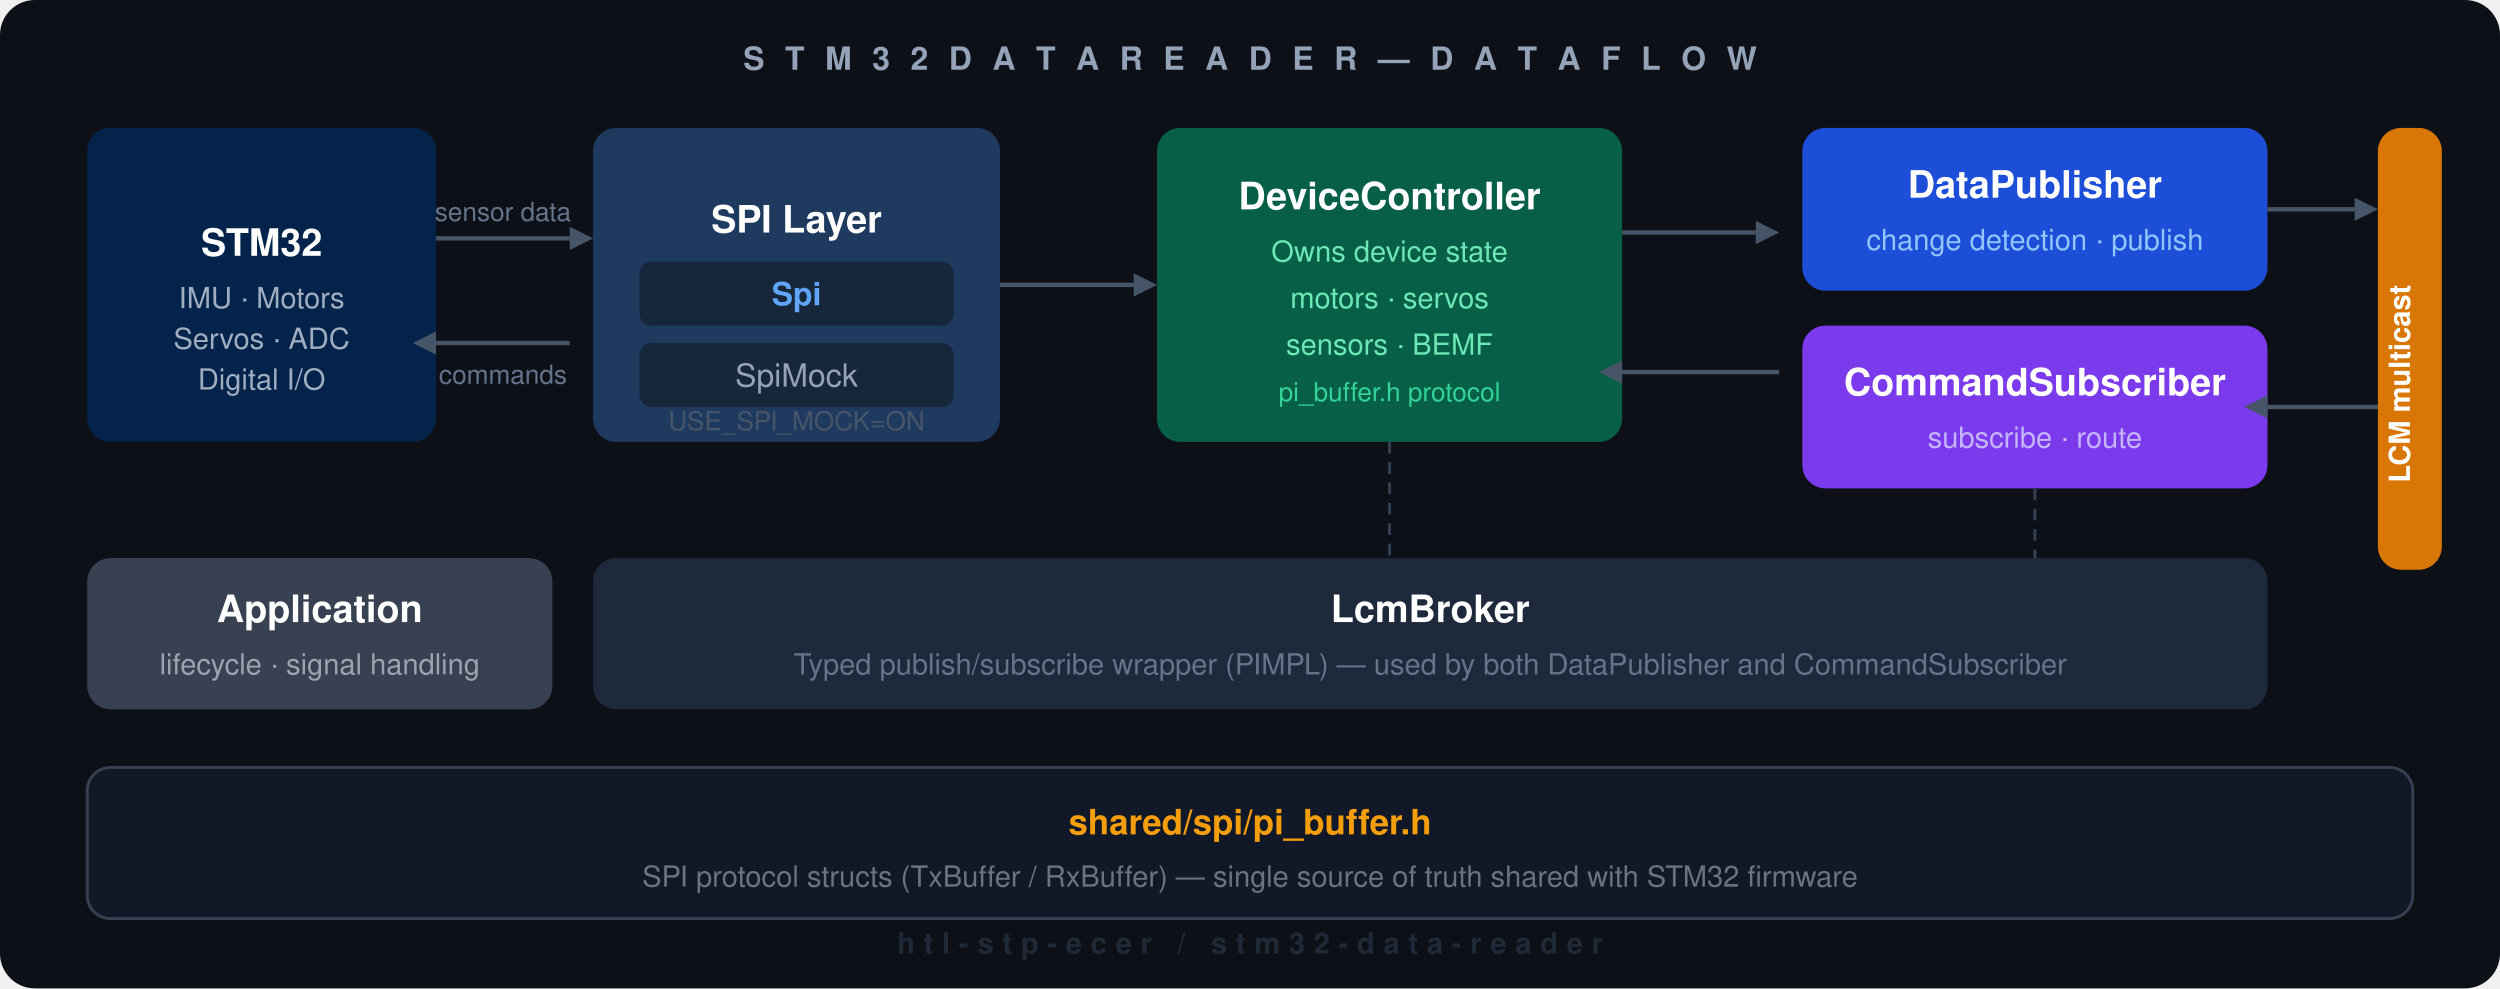
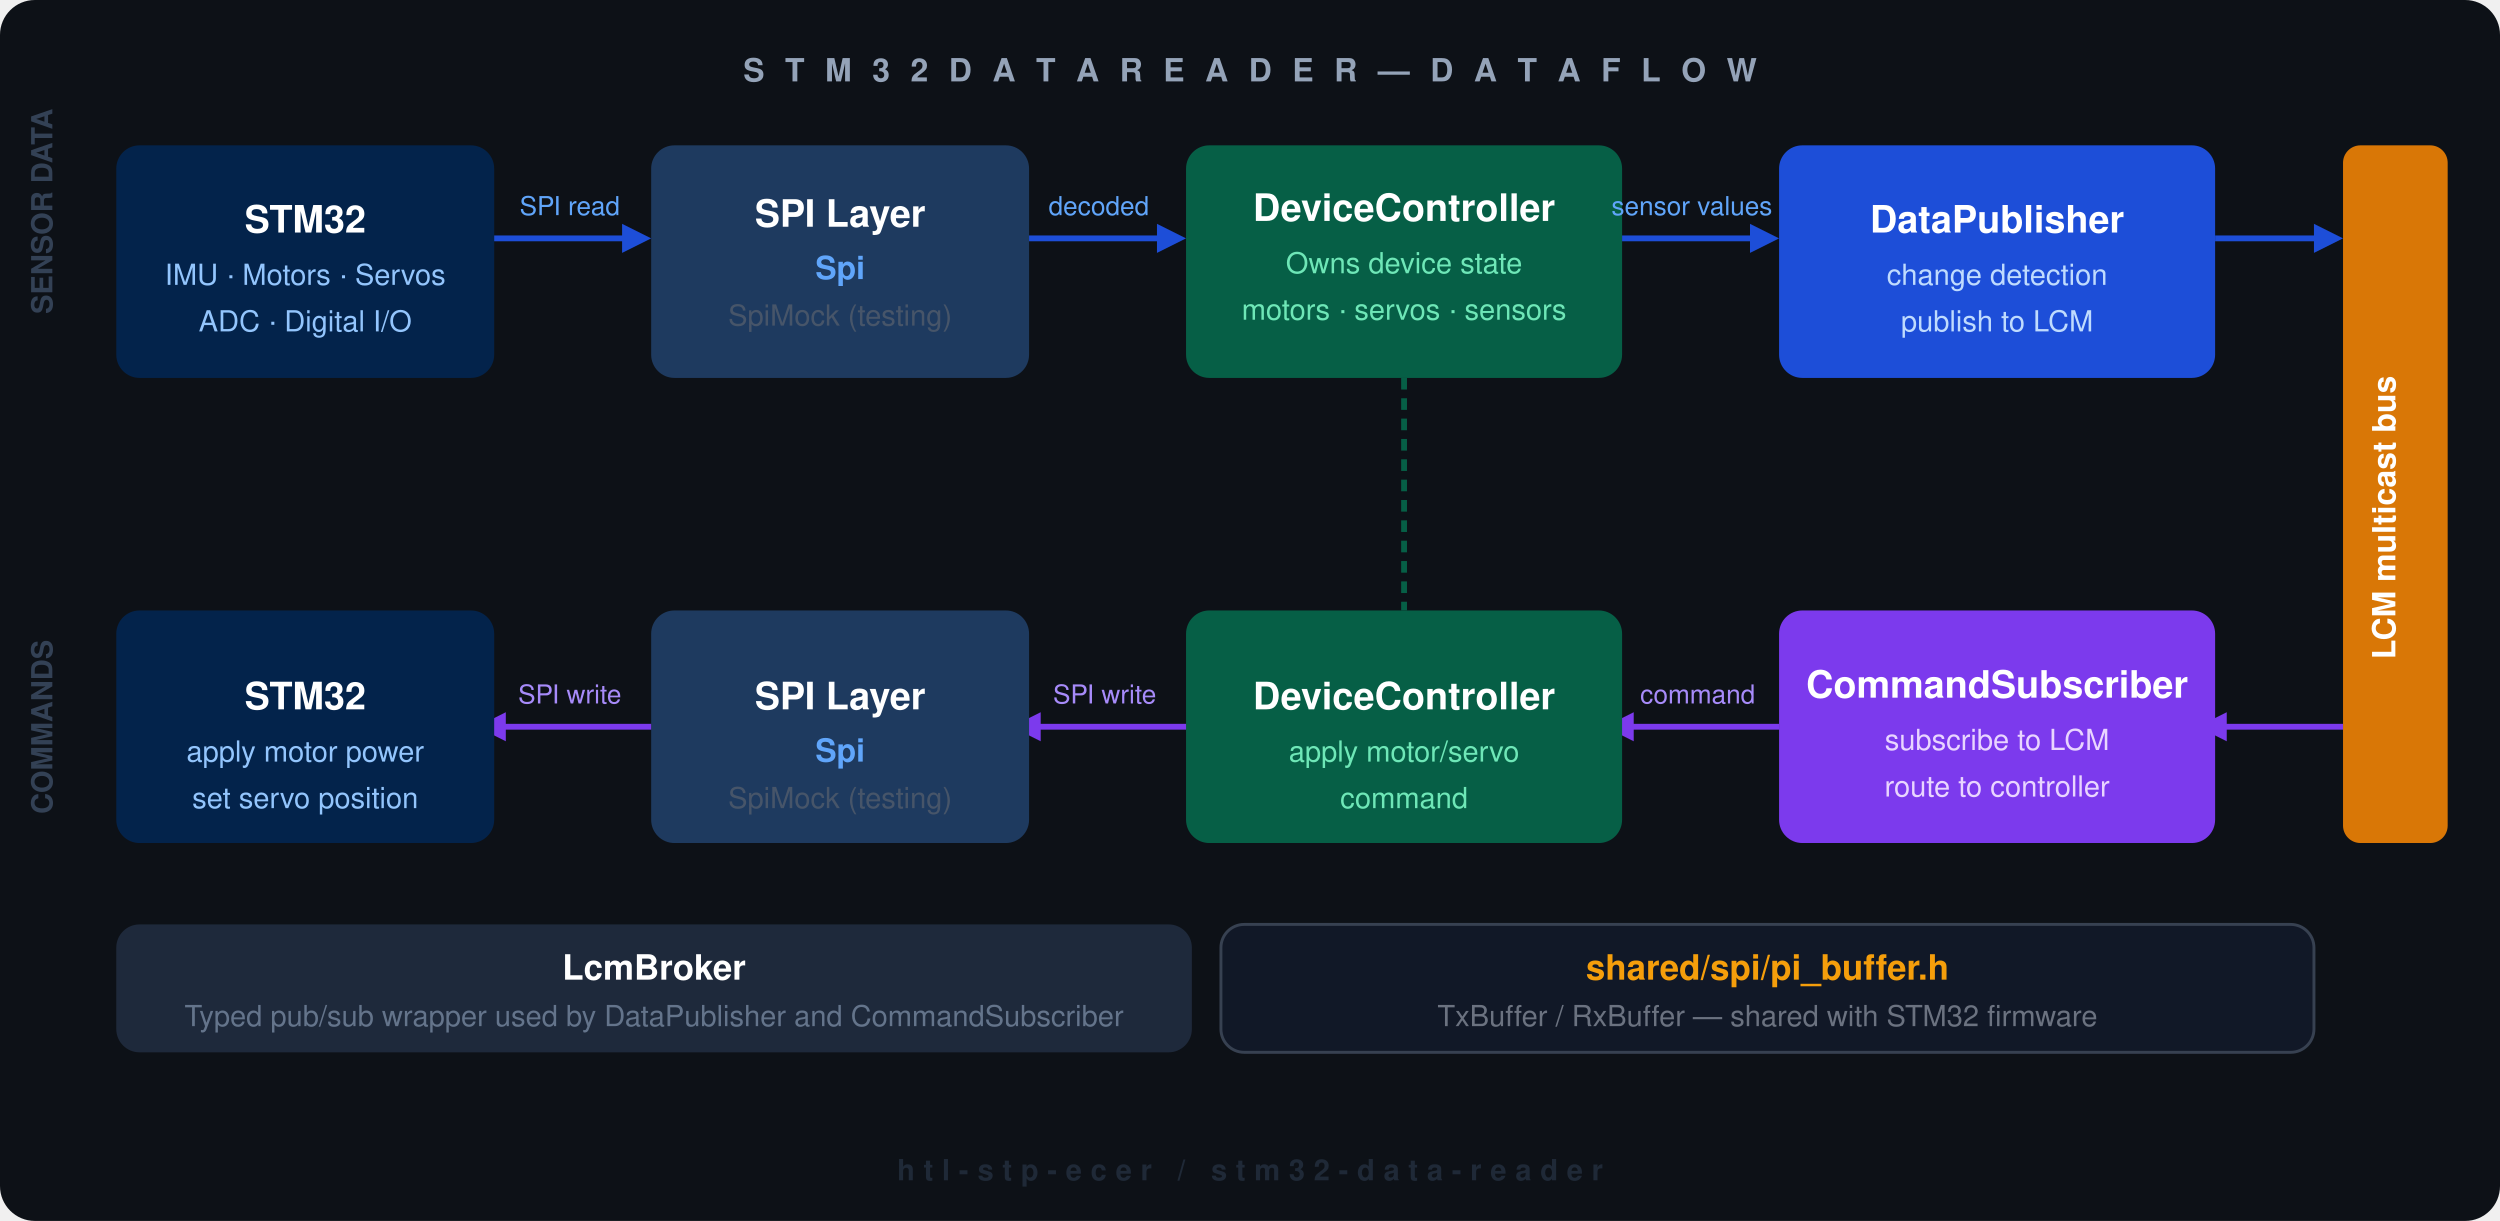
- <svg xmlns="http://www.w3.org/2000/svg" viewBox="0 0 860 340" font-family="-apple-system, BlinkMacSystemFont, 'Segoe UI', Helvetica, Arial, sans-serif">
-   <rect width="860" height="340" rx="12" fill="#0d1117" />
-   <text x="430" y="24" text-anchor="middle" fill="#94a3b8" font-size="11" font-weight="600" letter-spacing="2">S T M 3 2  D A T A  R E A D E R  —  D A T A  F L O W</text>
-   <rect x="30" y="44" rx="8" width="120" height="108" fill="#03234b" />
-   <text x="90" y="88" text-anchor="middle" fill="#fff" font-size="13" font-weight="700">STM32</text>
-   <text x="90" y="106" text-anchor="middle" fill="#a0aec0" font-size="10">IMU · Motors</text>
-   <text x="90" y="120" text-anchor="middle" fill="#a0aec0" font-size="10">Servos · ADC</text>
-   <text x="90" y="134" text-anchor="middle" fill="#a0aec0" font-size="10">Digital I/O</text>
-   <line x1="150" y1="82" x2="196" y2="82" stroke="#475569" stroke-width="1.5" />
-   <polygon points="196,78 204,82 196,86" fill="#475569" />
-   <line x1="196" y1="118" x2="150" y2="118" stroke="#475569" stroke-width="1.5" />
-   <polygon points="150,114 142,118 150,122" fill="#475569" />
-   <text x="173" y="76" text-anchor="middle" fill="#64748b" font-size="9">sensor data</text>
-   <text x="173" y="132" text-anchor="middle" fill="#64748b" font-size="9">commands</text>
-   <rect x="204" y="44" rx="8" width="140" height="108" fill="#1e3a5f" />
-   <text x="274" y="80" text-anchor="middle" fill="#fff" font-size="13" font-weight="700">SPI Layer</text>
-   <rect x="220" y="90" rx="4" width="108" height="22" fill="#0d1117" opacity="0.5" />
-   <text x="274" y="105" text-anchor="middle" fill="#60a5fa" font-size="11" font-weight="600">Spi</text>
-   <rect x="220" y="118" rx="4" width="108" height="22" fill="#0d1117" opacity="0.5" />
-   <text x="274" y="133" text-anchor="middle" fill="#94a3b8" font-size="11">SpiMock</text>
-   <text x="274" y="148" text-anchor="middle" fill="#475569" font-size="9">USE_SPI_MOCK=ON</text>
-   <line x1="344" y1="98" x2="390" y2="98" stroke="#475569" stroke-width="1.5" />
-   <polygon points="390,94 398,98 390,102" fill="#475569" />
-   <rect x="398" y="44" rx="8" width="160" height="108" fill="#065f46" />
-   <text x="478" y="72" text-anchor="middle" fill="#fff" font-size="13" font-weight="700">DeviceController</text>
-   <text x="478" y="90" text-anchor="middle" fill="#6ee7b7" font-size="10">Owns device state</text>
-   <text x="478" y="106" text-anchor="middle" fill="#6ee7b7" font-size="10">motors · servos</text>
-   <text x="478" y="122" text-anchor="middle" fill="#6ee7b7" font-size="10">sensors · BEMF</text>
-   <text x="478" y="138" text-anchor="middle" fill="#34d399" font-size="9">pi_buffer.h protocol</text>
-   <line x1="558" y1="80" x2="604" y2="80" stroke="#475569" stroke-width="1.5" />
-   <polygon points="604,76 612,80 604,84" fill="#475569" />
-   <line x1="612" y1="128" x2="558" y2="128" stroke="#475569" stroke-width="1.5" />
-   <polygon points="558,124 550,128 558,132" fill="#475569" />
-   <rect x="620" y="44" rx="8" width="160" height="56" fill="#1d4ed8" />
-   <text x="700" y="68" text-anchor="middle" fill="#fff" font-size="13" font-weight="700">DataPublisher</text>
-   <text x="700" y="86" text-anchor="middle" fill="#93c5fd" font-size="10">change detection · publish</text>
-   <rect x="620" y="112" rx="8" width="160" height="56" fill="#7c3aed" />
-   <text x="700" y="136" text-anchor="middle" fill="#fff" font-size="13" font-weight="700">CommandSubscriber</text>
-   <text x="700" y="154" text-anchor="middle" fill="#c4b5fd" font-size="10">subscribe · route</text>
-   <line x1="780" y1="72" x2="810" y2="72" stroke="#475569" stroke-width="1.5" />
-   <polygon points="810,68 818,72 810,76" fill="#475569" />
-   <line x1="818" y1="140" x2="780" y2="140" stroke="#475569" stroke-width="1.5" />
-   <polygon points="780,136 772,140 780,144" fill="#475569" />
-   <rect x="818" y="44" rx="8" width="22" height="152" fill="#d97706" />
-   <text x="829" y="132" text-anchor="middle" fill="#fff" font-size="10" font-weight="700" transform="rotate(-90,829,132)">LCM  multicast</text>
-   <rect x="204" y="192" rx="8" width="576" height="52" fill="#1e293b" />
-   <text x="492" y="214" text-anchor="middle" fill="#fff" font-size="13" font-weight="700">LcmBroker</text>
-   <text x="492" y="232" text-anchor="middle" fill="#64748b" font-size="10">Typed publish/subscribe wrapper (PIMPL) — used by both DataPublisher and CommandSubscriber</text>
-   <line x1="700" y1="168" x2="700" y2="192" stroke="#334155" stroke-width="1" stroke-dasharray="4,3" />
-   <line x1="478" y1="152" x2="478" y2="192" stroke="#334155" stroke-width="1" stroke-dasharray="4,3" />
-   <rect x="30" y="192" rx="8" width="160" height="52" fill="#374151" />
-   <text x="110" y="214" text-anchor="middle" fill="#fff" font-size="13" font-weight="700">Application</text>
-   <text x="110" y="232" text-anchor="middle" fill="#9ca3af" font-size="10">lifecycle · signal handling</text>
-   <rect x="30" y="264" rx="8" width="800" height="52" fill="#111827" stroke="#374151" stroke-width="1" />
-   <text x="430" y="287" text-anchor="middle" fill="#f59e0b" font-size="12" font-weight="700">shared/spi/pi_buffer.h</text>
-   <text x="430" y="305" text-anchor="middle" fill="#6b7280" font-size="10">SPI protocol structs (TxBuffer / RxBuffer) — single source of truth shared with STM32 firmware</text>
-   <text x="430" y="328" text-anchor="middle" fill="#1f2937" font-size="10" letter-spacing="3" font-weight="600">htl-stp-ecer / stm32-data-reader</text>
+ <svg xmlns="http://www.w3.org/2000/svg" viewBox="0 0 860 420" font-family="-apple-system, BlinkMacSystemFont, 'Segoe UI', Helvetica, Arial, sans-serif">
+   <rect width="860" height="420" rx="12" fill="#0d1117" />
+   <text x="430" y="28" text-anchor="middle" fill="#94a3b8" font-size="11" font-weight="600" letter-spacing="2">S T M 3 2  D A T A  R E A D E R  —  D A T A  F L O W</text>
+   <text x="18" y="108" fill="#334155" font-size="10" font-weight="600" transform="rotate(-90,18,108)">SENSOR DATA</text>
+   <text x="18" y="280" fill="#334155" font-size="10" font-weight="600" transform="rotate(-90,18,280)">COMMANDS</text>
+   <rect x="40" y="50" rx="8" width="130" height="80" fill="#03234b" />
+   <text x="105" y="80" text-anchor="middle" fill="#fff" font-size="13" font-weight="700">STM32</text>
+   <text x="105" y="98" text-anchor="middle" fill="#93c5fd" font-size="10">IMU · Motors · Servos</text>
+   <text x="105" y="114" text-anchor="middle" fill="#93c5fd" font-size="10">ADC · Digital I/O</text>
+   <line x1="170" y1="82" x2="218" y2="82" stroke="#1d4ed8" stroke-width="2" />
+   <polygon points="214,77 224,82 214,87" fill="#1d4ed8" />
+   <text x="196" y="74" text-anchor="middle" fill="#60a5fa" font-size="9">SPI read</text>
+   <rect x="224" y="50" rx="8" width="130" height="80" fill="#1e3a5f" />
+   <text x="289" y="78" text-anchor="middle" fill="#fff" font-size="13" font-weight="700">SPI Layer</text>
+   <text x="289" y="96" text-anchor="middle" fill="#60a5fa" font-size="11" font-weight="600">Spi</text>
+   <text x="289" y="112" text-anchor="middle" fill="#475569" font-size="10">SpiMock (testing)</text>
+   <line x1="354" y1="82" x2="402" y2="82" stroke="#1d4ed8" stroke-width="2" />
+   <polygon points="398,77 408,82 398,87" fill="#1d4ed8" />
+   <text x="378" y="74" text-anchor="middle" fill="#60a5fa" font-size="9">decoded</text>
+   <rect x="408" y="50" rx="8" width="150" height="80" fill="#065f46" />
+   <text x="483" y="76" text-anchor="middle" fill="#fff" font-size="13" font-weight="700">DeviceController</text>
+   <text x="483" y="94" text-anchor="middle" fill="#6ee7b7" font-size="10">Owns device state</text>
+   <text x="483" y="110" text-anchor="middle" fill="#6ee7b7" font-size="10">motors · servos · sensors</text>
+   <line x1="558" y1="82" x2="606" y2="82" stroke="#1d4ed8" stroke-width="2" />
+   <polygon points="602,77 612,82 602,87" fill="#1d4ed8" />
+   <text x="582" y="74" text-anchor="middle" fill="#60a5fa" font-size="9">sensor values</text>
+   <rect x="612" y="50" rx="8" width="150" height="80" fill="#1d4ed8" />
+   <text x="687" y="80" text-anchor="middle" fill="#fff" font-size="13" font-weight="700">DataPublisher</text>
+   <text x="687" y="98" text-anchor="middle" fill="#bfdbfe" font-size="10">change detection</text>
+   <text x="687" y="114" text-anchor="middle" fill="#bfdbfe" font-size="10">publish to LCM</text>
+   <line x1="762" y1="82" x2="800" y2="82" stroke="#1d4ed8" stroke-width="2" />
+   <polygon points="796,77 806,82 796,87" fill="#1d4ed8" />
+   <rect x="806" y="50" rx="6" width="36" height="240" fill="#d97706" />
+   <text x="824" y="178" text-anchor="middle" fill="#fff" font-size="11" font-weight="700" transform="rotate(-90,824,178)">LCM  multicast  bus</text>
+   <line x1="806" y1="250" x2="762" y2="250" stroke="#7c3aed" stroke-width="2" />
+   <polygon points="766,245 756,250 766,255" fill="#7c3aed" />
+   <rect x="612" y="210" rx="8" width="150" height="80" fill="#7c3aed" />
+   <text x="687" y="240" text-anchor="middle" fill="#fff" font-size="13" font-weight="700">CommandSubscriber</text>
+   <text x="687" y="258" text-anchor="middle" fill="#e9d5ff" font-size="10">subscribe to LCM</text>
+   <text x="687" y="274" text-anchor="middle" fill="#e9d5ff" font-size="10">route to controller</text>
+   <line x1="612" y1="250" x2="558" y2="250" stroke="#7c3aed" stroke-width="2" />
+   <polygon points="562,245 552,250 562,255" fill="#7c3aed" />
+   <text x="584" y="242" text-anchor="middle" fill="#a78bfa" font-size="9">command</text>
+   <rect x="408" y="210" rx="8" width="150" height="80" fill="#065f46" />
+   <text x="483" y="244" text-anchor="middle" fill="#fff" font-size="13" font-weight="700">DeviceController</text>
+   <text x="483" y="262" text-anchor="middle" fill="#6ee7b7" font-size="10">apply motor/servo</text>
+   <text x="483" y="278" text-anchor="middle" fill="#6ee7b7" font-size="10">command</text>
+   <line x1="483" y1="130" x2="483" y2="210" stroke="#065f46" stroke-width="2" stroke-dasharray="4,3" />
+   <line x1="408" y1="250" x2="354" y2="250" stroke="#7c3aed" stroke-width="2" />
+   <polygon points="358,245 348,250 358,255" fill="#7c3aed" />
+   <text x="380" y="242" text-anchor="middle" fill="#a78bfa" font-size="9">SPI write</text>
+   <rect x="224" y="210" rx="8" width="130" height="80" fill="#1e3a5f" />
+   <text x="289" y="244" text-anchor="middle" fill="#fff" font-size="13" font-weight="700">SPI Layer</text>
+   <text x="289" y="262" text-anchor="middle" fill="#60a5fa" font-size="11" font-weight="600">Spi</text>
+   <text x="289" y="278" text-anchor="middle" fill="#475569" font-size="10">SpiMock (testing)</text>
+   <line x1="224" y1="250" x2="170" y2="250" stroke="#7c3aed" stroke-width="2" />
+   <polygon points="174,245 164,250 174,255" fill="#7c3aed" />
+   <text x="196" y="242" text-anchor="middle" fill="#a78bfa" font-size="9">SPI write</text>
+   <rect x="40" y="210" rx="8" width="130" height="80" fill="#03234b" />
+   <text x="105" y="244" text-anchor="middle" fill="#fff" font-size="13" font-weight="700">STM32</text>
+   <text x="105" y="262" text-anchor="middle" fill="#93c5fd" font-size="10">apply motor power</text>
+   <text x="105" y="278" text-anchor="middle" fill="#93c5fd" font-size="10">set servo position</text>
+   <rect x="40" y="318" rx="8" width="370" height="44" fill="#1e293b" />
+   <text x="225" y="337" text-anchor="middle" fill="#fff" font-size="12" font-weight="700">LcmBroker</text>
+   <text x="225" y="353" text-anchor="middle" fill="#64748b" font-size="10">Typed pub/sub wrapper used by DataPublisher and CommandSubscriber</text>
+   <rect x="420" y="318" rx="8" width="376" height="44" fill="#111827" stroke="#374151" stroke-width="1" />
+   <text x="608" y="337" text-anchor="middle" fill="#f59e0b" font-size="12" font-weight="700">shared/spi/pi_buffer.h</text>
+   <text x="608" y="353" text-anchor="middle" fill="#6b7280" font-size="10">TxBuffer / RxBuffer — shared with STM32 firmware</text>
+   <text x="430" y="406" text-anchor="middle" fill="#1f2937" font-size="10" letter-spacing="3" font-weight="600">htl-stp-ecer / stm32-data-reader</text>
</svg>
